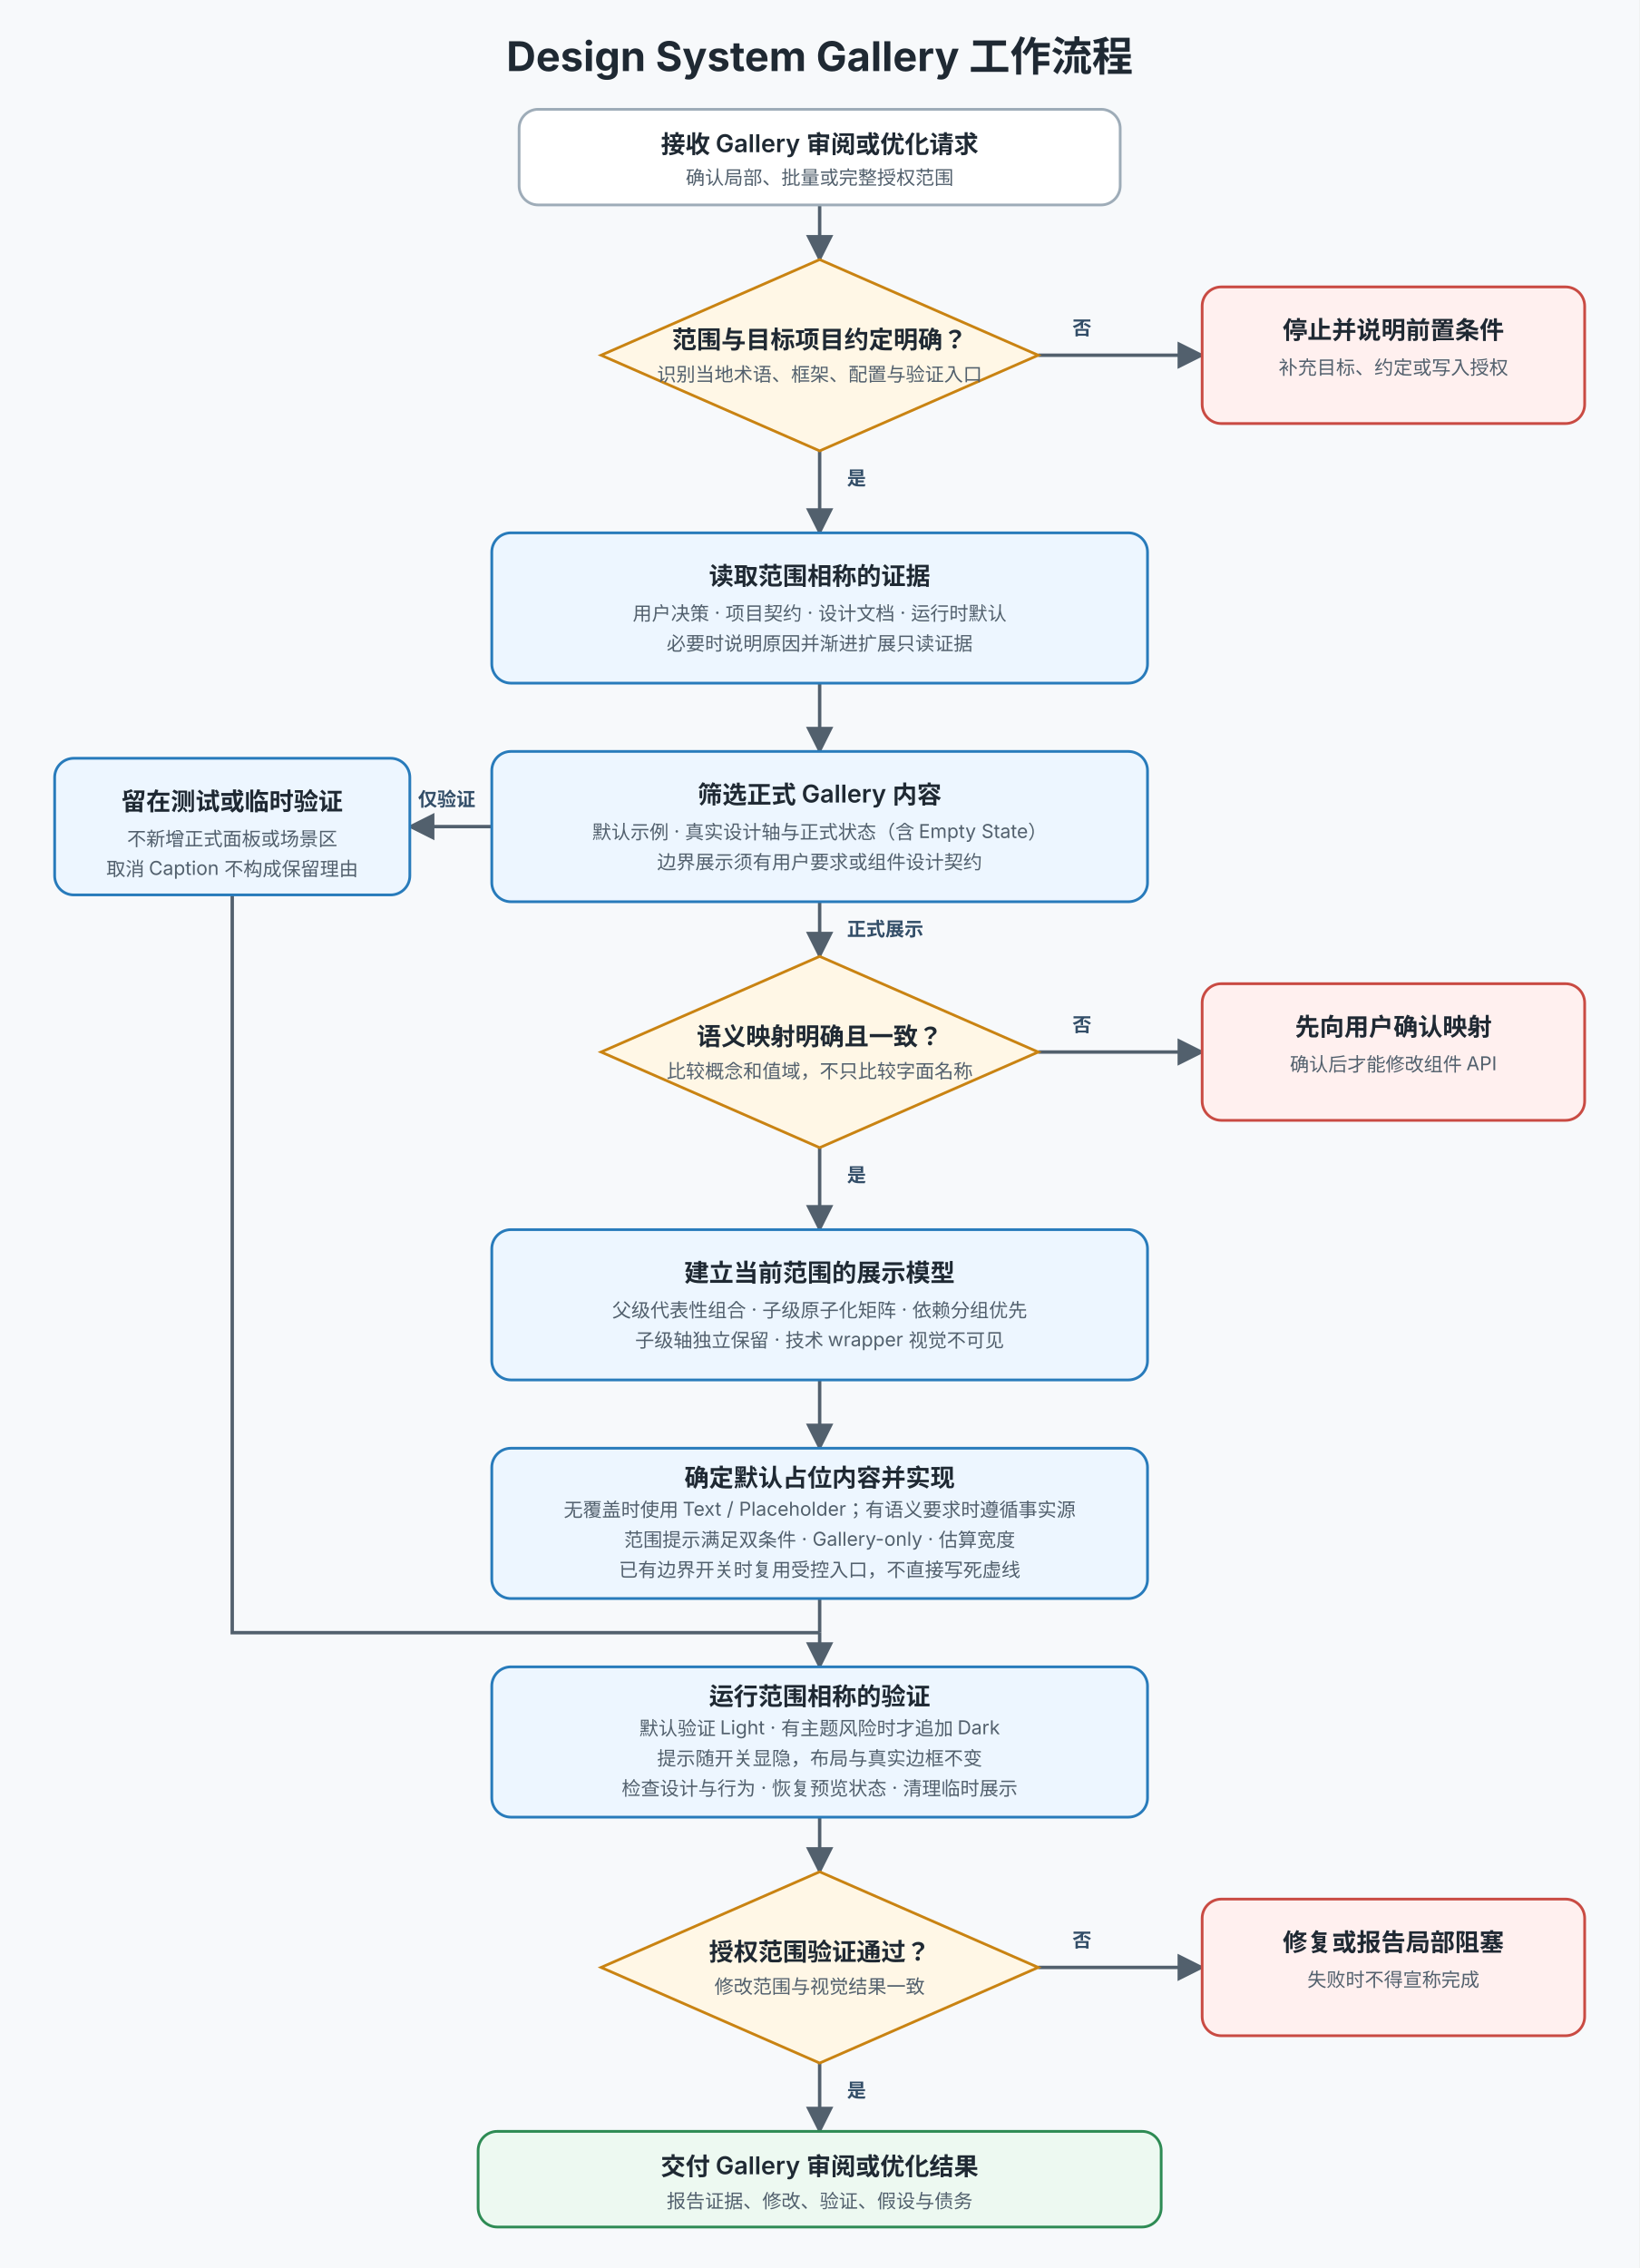
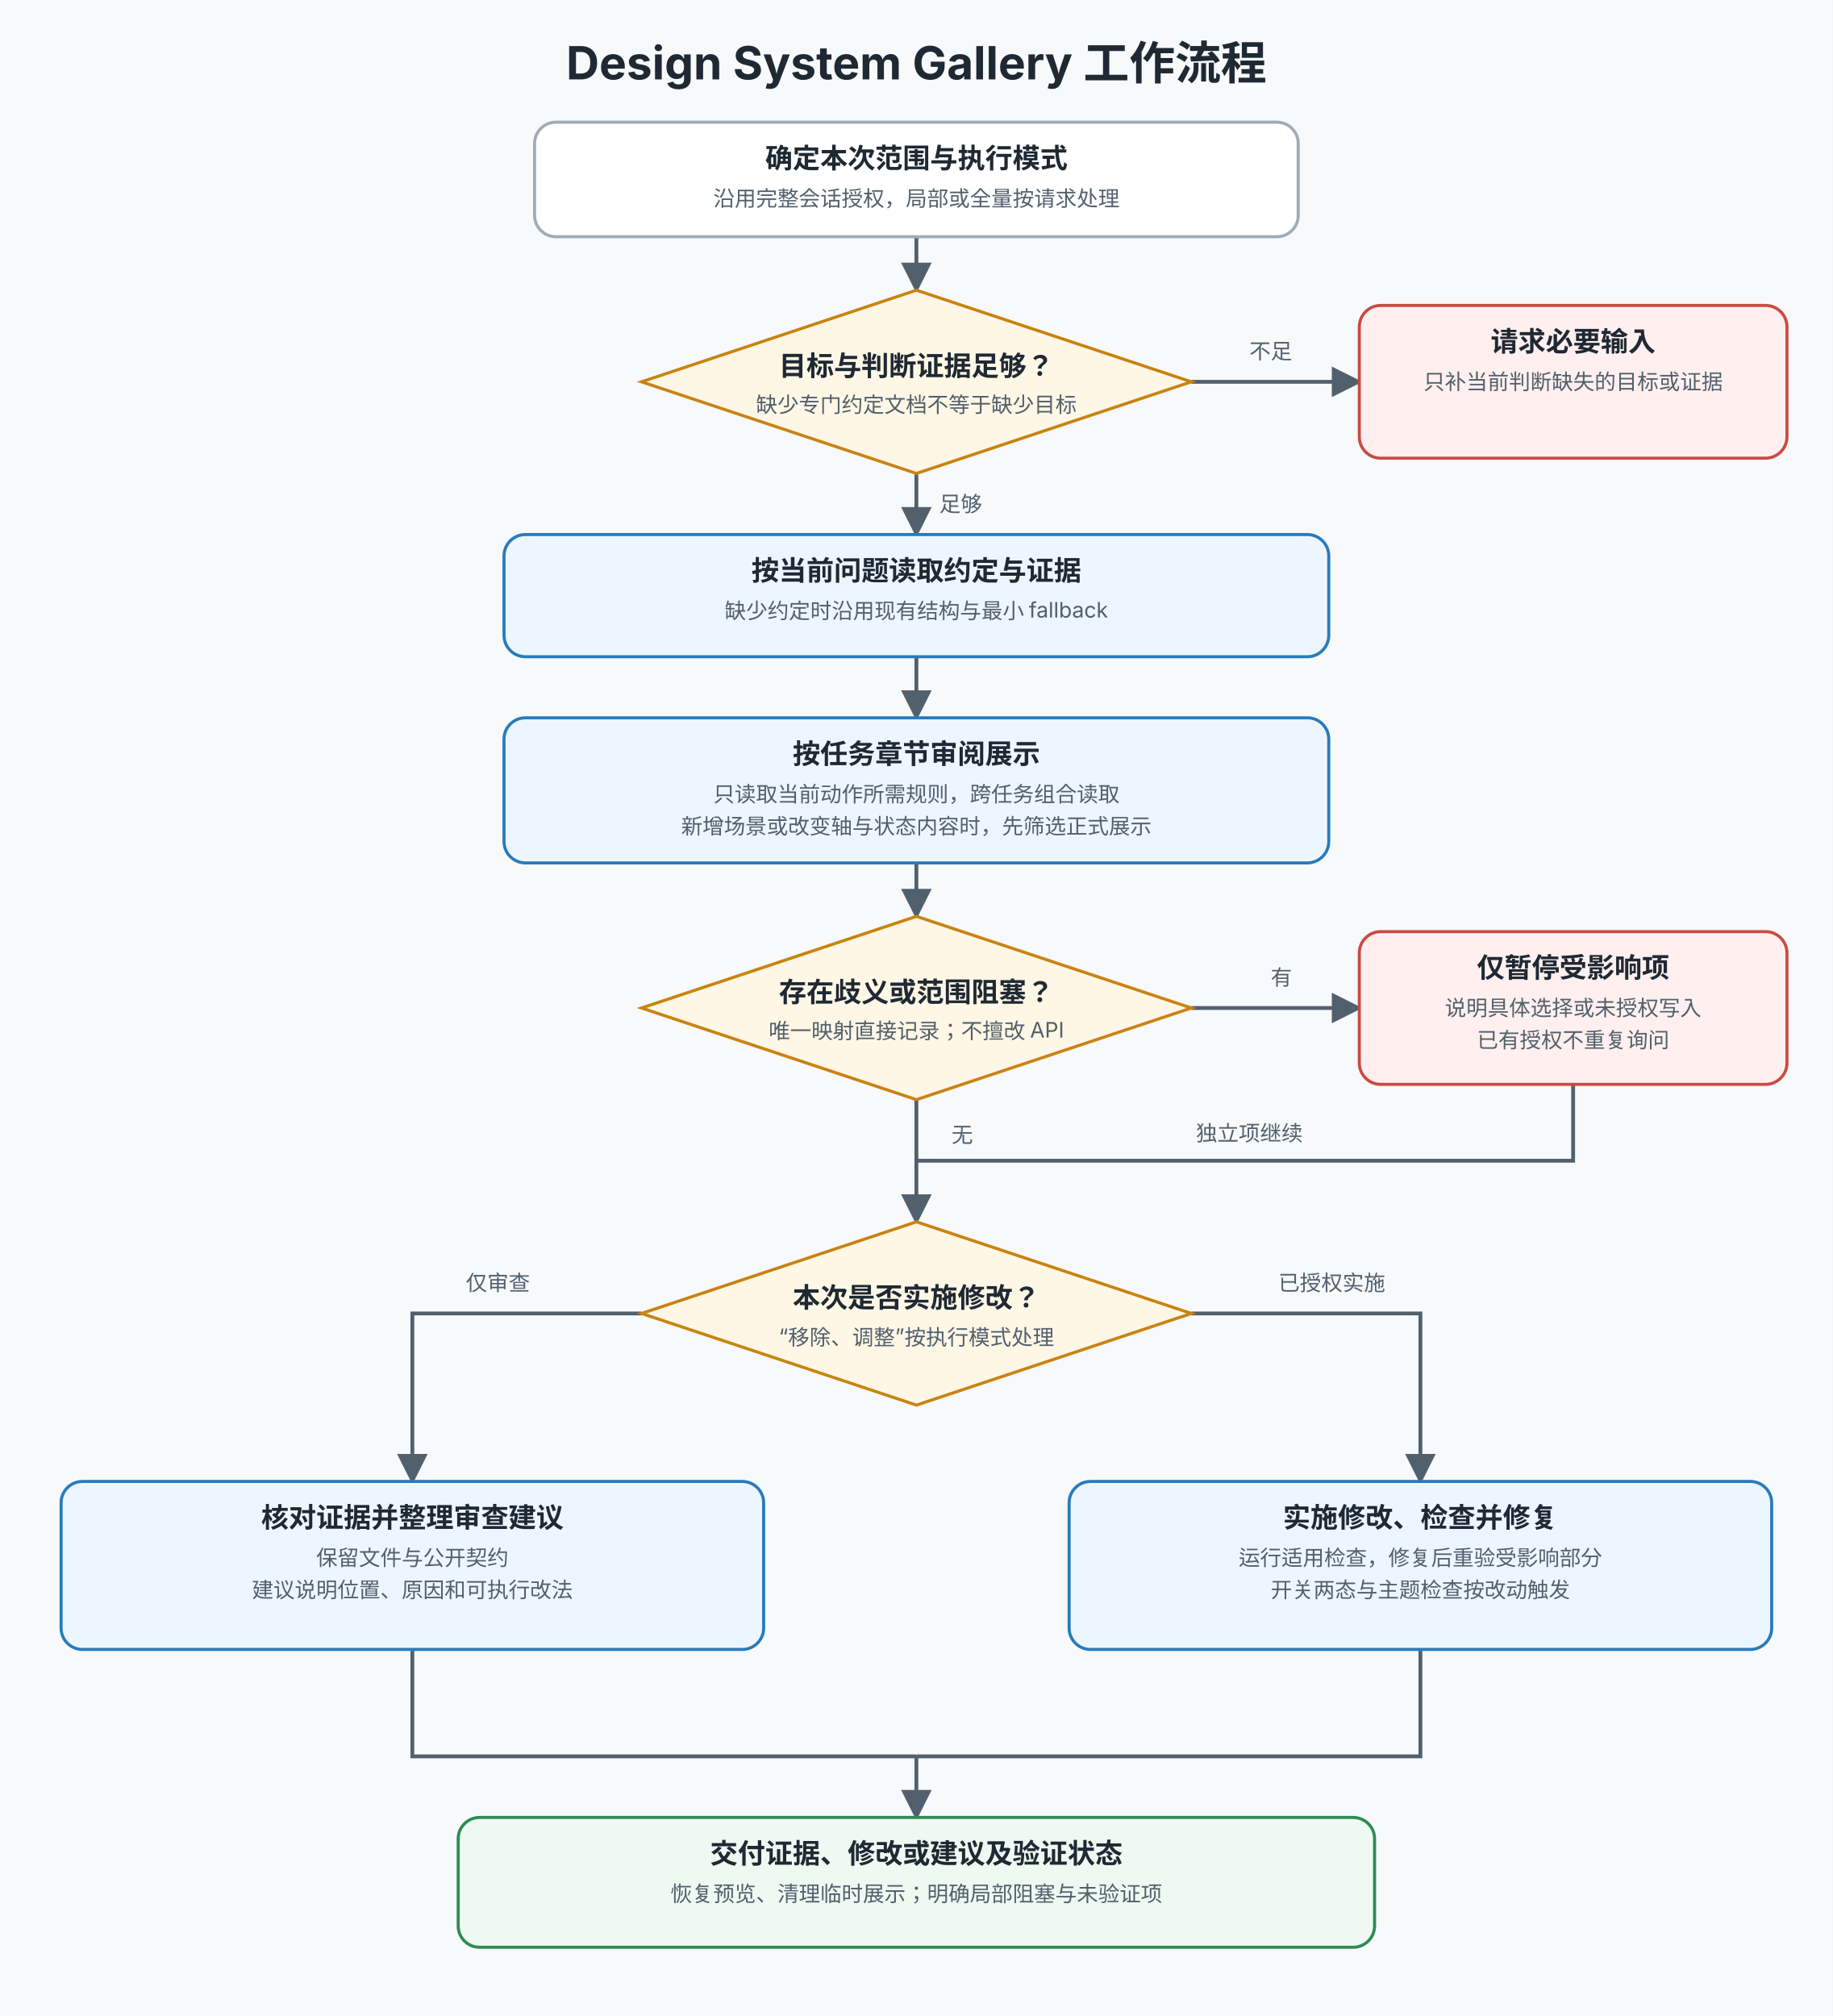
- <svg xmlns="http://www.w3.org/2000/svg" viewBox="0 0 1200 1660" role="img" aria-labelledby="title desc">
+ <svg xmlns="http://www.w3.org/2000/svg" viewBox="0 0 1200 1320" role="img" aria-labelledby="title desc">
  <defs>
    <marker id="arrow" viewBox="0 0 10 10" refX="9" refY="5" markerWidth="8" markerHeight="8" orient="auto-start-reverse">
-       <path d="M 0 0 L 10 5 L 0 10 z" fill="#52606d" />
+       <path d="M0 0L10 5L0 10z" fill="#52606d" />
    </marker>
    <style>
-       .canvas { fill: #f7f9fb; }
-       .title { font: 700 30px -apple-system, BlinkMacSystemFont, "PingFang SC", sans-serif; fill: #1f2933; text-anchor: middle; }
-       .node-title { font: 600 18px -apple-system, BlinkMacSystemFont, "PingFang SC", sans-serif; fill: #1f2933; text-anchor: middle; }
-       .body { font: 400 14px -apple-system, BlinkMacSystemFont, "PingFang SC", sans-serif; fill: #52606d; text-anchor: middle; }
-       .label { font: 600 14px -apple-system, BlinkMacSystemFont, "PingFang SC", sans-serif; fill: #334e68; }
-       .input { fill: #ffffff; stroke: #9eacb8; stroke-width: 2; }
-       .stage { fill: #edf6ff; stroke: #287bbb; stroke-width: 2; }
-       .decision { fill: #fff7e6; stroke: #c98312; stroke-width: 2; }
-       .stop { fill: #fff0ef; stroke: #c94b43; stroke-width: 2; }
-       .output { fill: #edf9f1; stroke: #2e8b54; stroke-width: 2; }
-       .flow, .join { fill: none; stroke: #52606d; stroke-width: 2.5; }
-       .flow { marker-end: url(#arrow); }
-     </style>
+ text{font-family:-apple-system,BlinkMacSystemFont,"PingFang SC",sans-serif;text-anchor:middle;fill:#1f2933}
+ .title{font-size:30px;font-weight:700}.node-title{font-size:18px;font-weight:600}.body{font-size:14px;fill:#52606d}.label{font-size:14px;font-weight:600;fill:#334e68}
+ .input{fill:#fff;stroke:#9eacb8}.stage{fill:#edf6ff;stroke:#287bbb}.decision{fill:#fff7e6;stroke:#c98312}.stop{fill:#fff0ef;stroke:#c94b43}.output{fill:#edf9f1;stroke:#2e8b54}
+ rect,polygon{stroke-width:2}.flow,.join{fill:none;stroke:#52606d;stroke-width:2.5}.flow{marker-end:url(#arrow)}
+ </style>
  </defs>
-   <rect class="canvas" width="1200" height="1660" />
+   <rect width="1200" height="1320" fill="#f7f9fb" />
  <text class="title" x="600" y="52">Design System Gallery 工作流程</text>
-   <path class="flow" d="M600 150 V190" />
-   <path class="flow" d="M760 260 H880" />
-   <path class="flow" d="M600 330 V390" />
-   <path class="flow" d="M600 500 V550" />
-   <path class="flow" d="M360 605 H300" />
-   <path class="join" d="M170 655 V1195 H600" />
-   <path class="flow" d="M600 660 V700" />
-   <path class="flow" d="M760 770 H880" />
-   <path class="flow" d="M600 840 V900" />
-   <path class="flow" d="M600 1010 V1060" />
-   <path class="join" d="M600 1170 V1195" />
-   <path class="flow" d="M600 1195 V1220" />
-   <path class="flow" d="M600 1330 V1370" />
-   <path class="flow" d="M760 1440 H880" />
-   <path class="flow" d="M600 1510 V1560" />
-   <text class="label" x="785" y="245">否</text>
-   <text class="label" x="620" y="355">是</text>
-   <text class="label" x="306" y="590">仅验证</text>
-   <text class="label" x="620" y="685">正式展示</text>
-   <text class="label" x="785" y="755">否</text>
-   <text class="label" x="620" y="865">是</text>
-   <text class="label" x="785" y="1425">否</text>
-   <text class="label" x="620" y="1535">是</text>
-   <rect class="input" x="380" y="80" width="440" height="70" rx="14" />
-   <text class="node-title" x="600" y="112">接收 Gallery 审阅或优化请求</text>
-   <text class="body" x="600" y="135">确认局部、批量或完整授权范围</text>
-   <polygon class="decision" points="600,190 760,260 600,330 440,260" />
-   <text class="node-title" x="600" y="255">范围与目标项目约定明确？</text>
-   <text class="body" x="600" y="279">识别当地术语、框架、配置与验证入口</text>
-   <rect class="stop" x="880" y="210" width="280" height="100" rx="14" />
-   <text class="node-title" x="1020" y="248">停止并说明前置条件</text>
-   <text class="body" x="1020" y="274">补充目标、约定或写入授权</text>
-   <rect class="stage" x="360" y="390" width="480" height="110" rx="14" />
-   <text class="node-title" x="600" y="428">读取范围相称的证据</text>
-   <text class="body" x="600" y="454">用户决策 · 项目契约 · 设计文档 · 运行时默认</text>
-   <text class="body" x="600" y="476">必要时说明原因并渐进扩展只读证据</text>
-   <rect class="stage" x="360" y="550" width="480" height="110" rx="14" />
-   <text class="node-title" x="600" y="588">筛选正式 Gallery 内容</text>
-   <text class="body" x="600" y="614">默认示例 · 真实设计轴与正式状态（含 Empty State）</text>
-   <text class="body" x="600" y="636">边界展示须有用户要求或组件设计契约</text>
-   <rect class="stage" x="40" y="555" width="260" height="100" rx="14" />
-   <text class="node-title" x="170" y="593">留在测试或临时验证</text>
-   <text class="body" x="170" y="619">不新增正式面板或场景区</text>
-   <text class="body" x="170" y="641">取消 Caption 不构成保留理由</text>
-   <polygon class="decision" points="600,700 760,770 600,840 440,770" />
-   <text class="node-title" x="600" y="765">语义映射明确且一致？</text>
-   <text class="body" x="600" y="789">比较概念和值域，不只比较字面名称</text>
-   <rect class="stop" x="880" y="720" width="280" height="100" rx="14" />
-   <text class="node-title" x="1020" y="758">先向用户确认映射</text>
-   <text class="body" x="1020" y="784">确认后才能修改组件 API</text>
-   <rect class="stage" x="360" y="900" width="480" height="110" rx="14" />
-   <text class="node-title" x="600" y="938">建立当前范围的展示模型</text>
-   <text class="body" x="600" y="964">父级代表性组合 · 子级原子化矩阵 · 依赖分组优先</text>
-   <text class="body" x="600" y="986">子级轴独立保留 · 技术 wrapper 视觉不可见</text>
-   <rect class="stage" x="360" y="1060" width="480" height="110" rx="14" />
-   <text class="node-title" x="600" y="1088">确定默认占位内容并实现</text>
-   <text class="body" x="600" y="1110">无覆盖时使用 Text / Placeholder；有语义要求时遵循事实源</text>
-   <text class="body" x="600" y="1132">范围提示满足双条件 · Gallery-only · 估算宽度</text>
-   <text class="body" x="600" y="1154">已有边界开关时复用受控入口，不直接写死虚线</text>
-   <rect class="stage" x="360" y="1220" width="480" height="110" rx="14" />
-   <text class="node-title" x="600" y="1248">运行范围相称的验证</text>
-   <text class="body" x="600" y="1270">默认验证 Light · 有主题风险时才追加 Dark</text>
-   <text class="body" x="600" y="1292">提示随开关显隐，布局与真实边框不变</text>
-   <text class="body" x="600" y="1314">检查设计与行为 · 恢复预览状态 · 清理临时展示</text>
-   <polygon class="decision" points="600,1370 760,1440 600,1510 440,1440" />
-   <text class="node-title" x="600" y="1435">授权范围验证通过？</text>
-   <text class="body" x="600" y="1459">修改范围与视觉结果一致</text>
-   <rect class="stop" x="880" y="1390" width="280" height="100" rx="14" />
-   <text class="node-title" x="1020" y="1428">修复或报告局部阻塞</text>
-   <text class="body" x="1020" y="1454">失败时不得宣称完成</text>
-   <rect class="output" x="350" y="1560" width="500" height="70" rx="14" />
-   <text class="node-title" x="600" y="1592">交付 Gallery 审阅或优化结果</text>
-   <text class="body" x="600" y="1616">报告证据、修改、验证、假设与债务</text>
+   <path class="flow" d="M600 155V190" />
+   <path class="flow" d="M780 250H890" />
+   <path class="flow" d="M600 310V350" />
+   <path class="flow" d="M600 430V470" />
+   <path class="flow" d="M600 565V600" />
+   <path class="flow" d="M780 660H890" />
+   <path class="flow" d="M600 720V800" />
+   <path class="join" d="M1030 710V760H600" />
+   <path class="flow" d="M420 860H270V970" />
+   <path class="flow" d="M780 860H930V970" />
+   <path class="join" d="M270 1080V1150H600" />
+   <path class="join" d="M930 1080V1150H600" />
+   <path class="flow" d="M600 1150V1190" />
+   <text class="body" x="832" y="235">不足</text>
+   <text class="body" x="629" y="335">足够</text>
+   <text class="body" x="839" y="645">有</text>
+   <text class="body" x="630" y="748">无</text>
+   <text class="body" x="818" y="747">独立项继续</text>
+   <text class="body" x="326" y="845">仅审查</text>
+   <text class="body" x="872" y="845">已授权实施</text>
+   <rect class="input" x="350" y="80" width="500" height="75" rx="14" />
+   <text class="node-title" x="600.0" y="110">确定本次范围与执行模式</text>
+   <text class="body" x="600.0" y="135">沿用完整会话授权，局部或全量按请求处理</text>
+   <polygon class="decision" points="600,190 780,250 600,310 420,250" />
+   <text class="node-title" x="600" y="246">目标与判断证据足够？</text>
+   <text class="body" x="600" y="270">缺少专门约定文档不等于缺少目标</text>
+   <rect class="stop" x="890" y="200" width="280" height="100" rx="14" />
+   <text class="node-title" x="1030.0" y="230">请求必要输入</text>
+   <text class="body" x="1030.0" y="255">只补当前判断缺失的目标或证据</text>
+   <rect class="stage" x="330" y="350" width="540" height="80" rx="14" />
+   <text class="node-title" x="600.0" y="380">按当前问题读取约定与证据</text>
+   <text class="body" x="600.0" y="405">缺少约定时沿用现有结构与最小 fallback</text>
+   <rect class="stage" x="330" y="470" width="540" height="95" rx="14" />
+   <text class="node-title" x="600.0" y="500">按任务章节审阅展示</text>
+   <text class="body" x="600.0" y="525">只读取当前动作所需规则，跨任务组合读取</text>
+   <text class="body" x="600.0" y="546">新增场景或改变轴与状态内容时，先筛选正式展示</text>
+   <polygon class="decision" points="600,600 780,660 600,720 420,660" />
+   <text class="node-title" x="600" y="656">存在歧义或范围阻塞？</text>
+   <text class="body" x="600" y="680">唯一映射直接记录；不擅改 API</text>
+   <rect class="stop" x="890" y="610" width="280" height="100" rx="14" />
+   <text class="node-title" x="1030.0" y="640">仅暂停受影响项</text>
+   <text class="body" x="1030.0" y="665">说明具体选择或未授权写入</text>
+   <text class="body" x="1030.0" y="686">已有授权不重复询问</text>
+   <polygon class="decision" points="600,800 780,860 600,920 420,860" />
+   <text class="node-title" x="600" y="856">本次是否实施修改？</text>
+   <text class="body" x="600" y="880">“移除、调整”按执行模式处理</text>
+   <rect class="stage" x="40" y="970" width="460" height="110" rx="14" />
+   <text class="node-title" x="270.0" y="1000">核对证据并整理审查建议</text>
+   <text class="body" x="270.0" y="1025">保留文件与公开契约</text>
+   <text class="body" x="270.0" y="1046">建议说明位置、原因和可执行改法</text>
+   <rect class="stage" x="700" y="970" width="460" height="110" rx="14" />
+   <text class="node-title" x="930.0" y="1000">实施修改、检查并修复</text>
+   <text class="body" x="930.0" y="1025">运行适用检查，修复后重验受影响部分</text>
+   <text class="body" x="930.0" y="1046">开关两态与主题检查按改动触发</text>
+   <rect class="output" x="300" y="1190" width="600" height="85" rx="14" />
+   <text class="node-title" x="600.0" y="1220">交付证据、修改或建议及验证状态</text>
+   <text class="body" x="600.0" y="1245">恢复预览、清理临时展示；明确局部阻塞与未验证项</text>
</svg>
